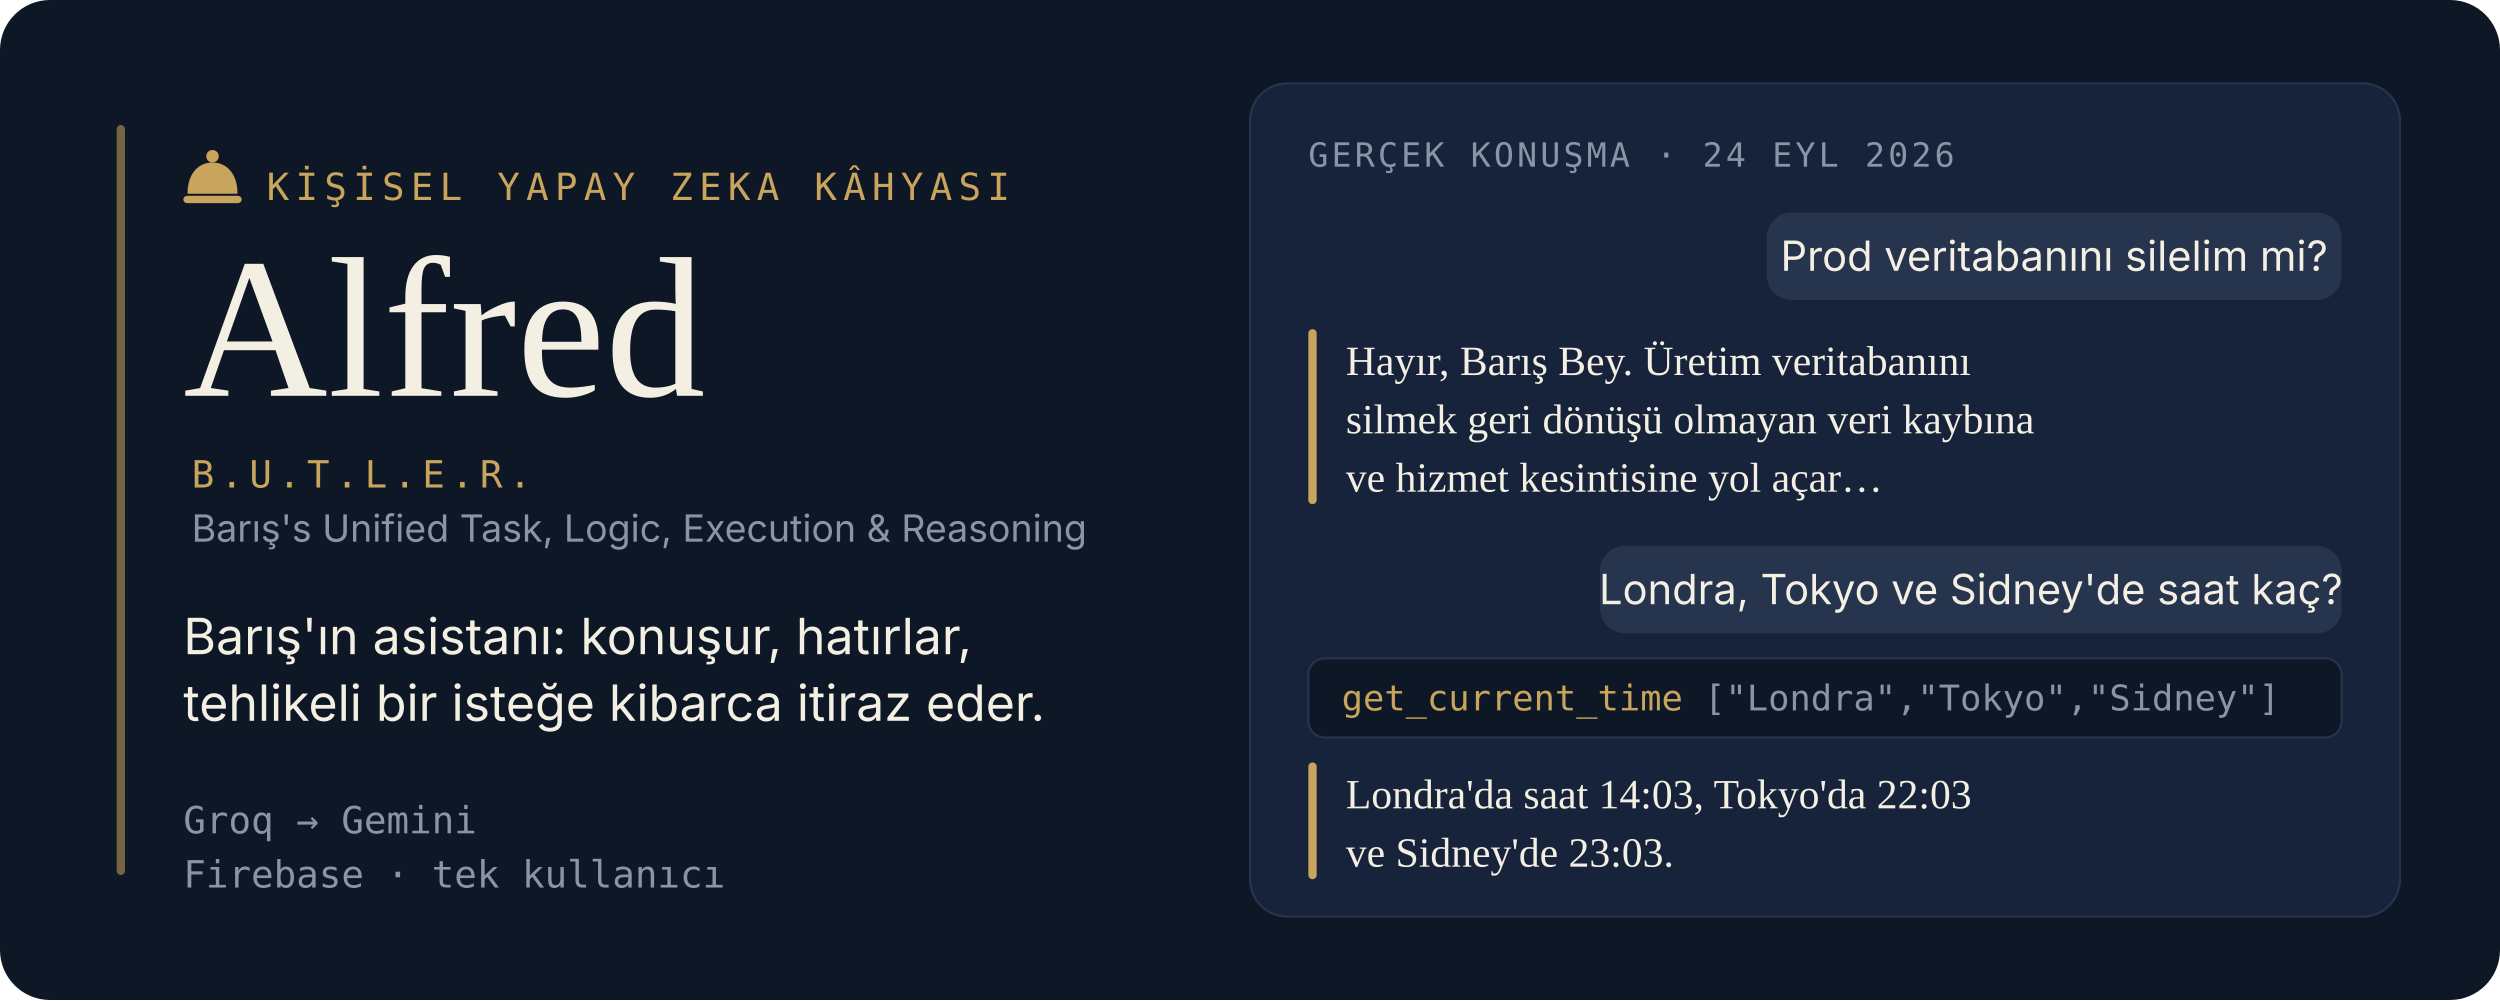
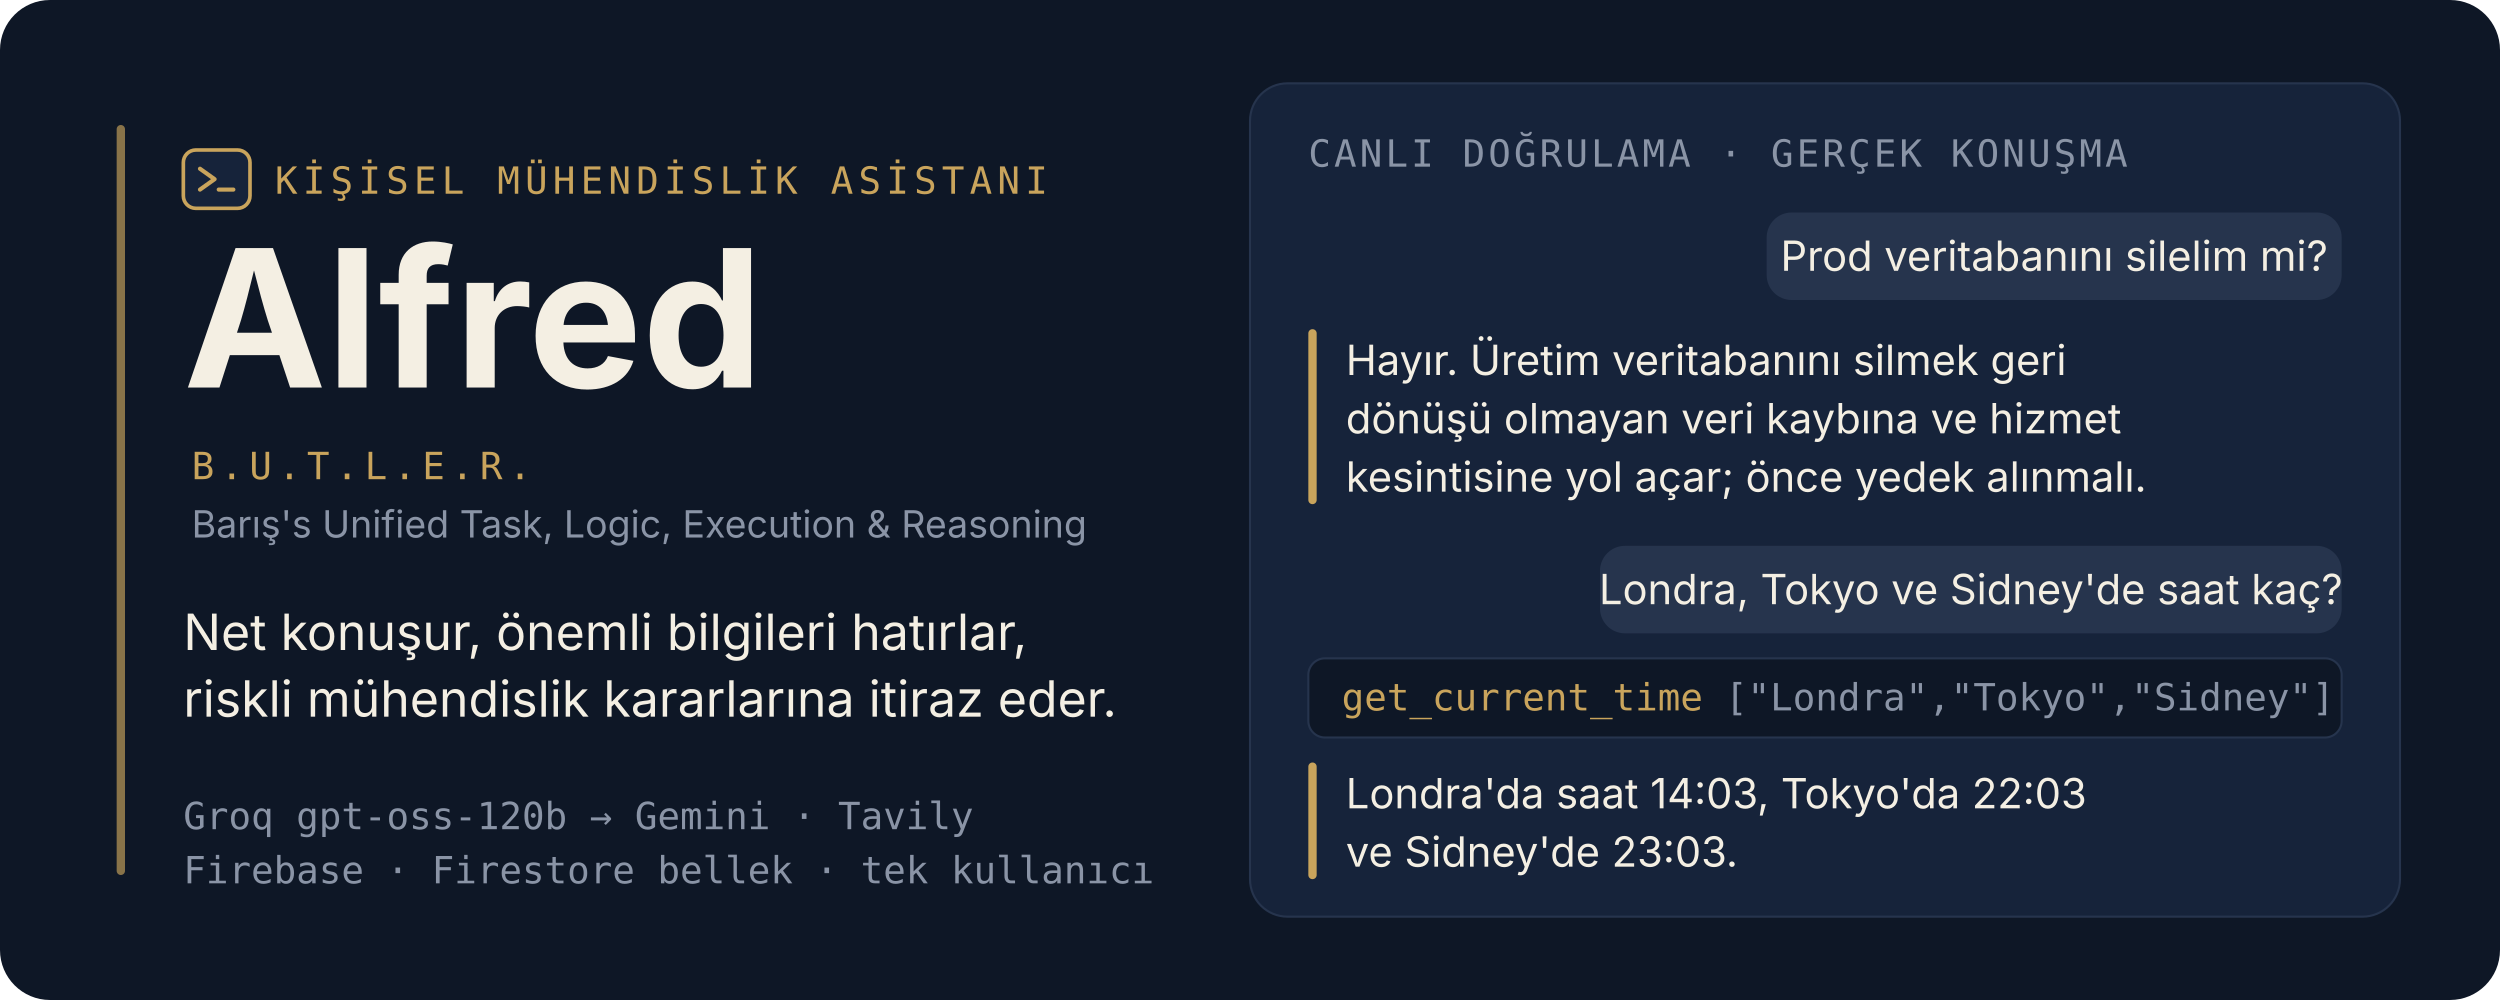
<svg xmlns="http://www.w3.org/2000/svg" width="1200" height="480" viewBox="0 0 1200 480" role="img" aria-labelledby="hero-title hero-desc">
  <rect width="1200" height="480" rx="24" fill="#0E1726" />
-   <rect x="56" y="60" width="4" height="360" rx="2" fill="#C9A45C" opacity="0.55" />
+   <rect x="56" y="60" width="4" height="360" rx="2" fill="#C9A45C" opacity="0.65" />
  <g id="title-block" transform="translate(88 0)">
-     <g transform="translate(0 72)" fill="#C9A45C">
-       <rect x="11" y="0" width="6" height="6" rx="3" />
-       <path d="M2 21 C2 11 7.5 6 14 6 C20.5 6 26 11 26 21 Z" />
-       <rect x="0" y="22" width="28" height="3.5" rx="1.75" />
+     <g transform="translate(0 72)">
+       <rect x="0" y="0" width="32" height="28" rx="6" fill="#16233A" stroke="#C9A45C" stroke-width="1.75" />
+       <path d="M8 9 L15 14 L8 19" fill="none" stroke="#C9A45C" stroke-width="2" stroke-linecap="round" stroke-linejoin="round" />
+       <line x1="17" y1="19" x2="24" y2="19" stroke="#C9A45C" stroke-width="2" stroke-linecap="round" />
    </g>
-     <text x="40" y="96" font-family="ui-monospace, SFMono-Regular, Menlo, monospace" font-size="18" letter-spacing="3" fill="#C9A45C">KİŞİSEL YAPAY ZEKA KÂHYASI</text>
-     <text x="0" y="190" font-family="Georgia, 'Times New Roman', serif" font-size="96" fill="#F4EFE3">Alfred</text>
-     <text x="4" y="234" font-family="ui-monospace, SFMono-Regular, Menlo, monospace" font-size="18" letter-spacing="3" fill="#C9A45C">B.U.T.L.E.R.</text>
-     <text x="4" y="260" font-family="-apple-system, BlinkMacSystemFont, 'Segoe UI', sans-serif" font-size="18" fill="#8A94A6">Barış's Unified Task, Logic, Execution &amp; Reasoning</text>
-     <text x="0" y="314" font-family="-apple-system, BlinkMacSystemFont, 'Segoe UI', sans-serif" font-size="24" fill="#F4EFE3">Barış'ın asistanı: konuşur, hatırlar,</text>
-     <text x="0" y="346" font-family="-apple-system, BlinkMacSystemFont, 'Segoe UI', sans-serif" font-size="24" fill="#F4EFE3">tehlikeli bir isteğe kibarca itiraz eder.</text>
-     <text x="0" y="400" font-family="ui-monospace, SFMono-Regular, Menlo, monospace" font-size="18" fill="#8A94A6">Groq → Gemini</text>
-     <text x="0" y="426" font-family="ui-monospace, SFMono-Regular, Menlo, monospace" font-size="18" fill="#8A94A6">Firebase · tek kullanıcı</text>
+     <text x="44" y="93" font-family="ui-monospace, SFMono-Regular, Menlo, monospace" font-size="18" letter-spacing="2.5" fill="#C9A45C">KİŞİSEL MÜHENDİSLİK ASİSTANI</text>
+     <text x="0" y="186" font-family="-apple-system, BlinkMacSystemFont, 'Segoe UI', sans-serif" font-size="92" font-weight="700" fill="#F4EFE3">Alfred</text>
+     <text x="4" y="230" font-family="ui-monospace, SFMono-Regular, Menlo, monospace" font-size="18" letter-spacing="3" fill="#C9A45C">B.U.T.L.E.R.</text>
+     <text x="4" y="258" font-family="-apple-system, BlinkMacSystemFont, 'Segoe UI', sans-serif" font-size="18" fill="#8A94A6">Barış's Unified Task, Logic, Execution &amp; Reasoning</text>
+     <text x="0" y="312" font-family="-apple-system, BlinkMacSystemFont, 'Segoe UI', sans-serif" font-size="24" fill="#F4EFE3">Net konuşur, önemli bilgileri hatırlar,</text>
+     <text x="0" y="344" font-family="-apple-system, BlinkMacSystemFont, 'Segoe UI', sans-serif" font-size="24" fill="#F4EFE3">riskli mühendislik kararlarına itiraz eder.</text>
+     <text x="0" y="398" font-family="ui-monospace, SFMono-Regular, Menlo, monospace" font-size="18" fill="#8A94A6">Groq gpt-oss-120b → Gemini · Tavily</text>
+     <text x="0" y="424" font-family="ui-monospace, SFMono-Regular, Menlo, monospace" font-size="18" fill="#8A94A6">Firebase · Firestore bellek · tek kullanıcı</text>
  </g>
  <g id="real-conversation" transform="translate(600 40)">
    <rect width="552" height="400" rx="18" fill="#16233A" stroke="#26344D" />
-     <text x="28" y="40" font-family="ui-monospace, SFMono-Regular, Menlo, monospace" font-size="16" letter-spacing="1.5" fill="#8A94A6">GERÇEK KONUŞMA · 24 EYL 2026</text>
+     <text x="28" y="40" font-family="ui-monospace, SFMono-Regular, Menlo, monospace" font-size="18" letter-spacing="1.5" fill="#8A94A6">CANLI DOĞRULAMA · GERÇEK KONUŞMA</text>
    <g transform="translate(0 62)">
      <rect x="248" y="0" width="276" height="42" rx="12" fill="#26344D" />
      <text x="386" y="28" text-anchor="middle" font-family="-apple-system, BlinkMacSystemFont, 'Segoe UI', sans-serif" font-size="20" fill="#F4EFE3">Prod veritabanını silelim mi?</text>
      <rect x="28" y="56" width="4" height="84" rx="2" fill="#C9A45C" />
-       <text x="46" y="78" font-family="Georgia, 'Times New Roman', serif" font-size="20" fill="#F4EFE3">Hayır, Barış Bey. Üretim veritabanını</text>
-       <text x="46" y="106" font-family="Georgia, 'Times New Roman', serif" font-size="20" fill="#F4EFE3">silmek geri dönüşü olmayan veri kaybına</text>
-       <text x="46" y="134" font-family="Georgia, 'Times New Roman', serif" font-size="20" fill="#F4EFE3">ve hizmet kesintisine yol açar…</text>
+       <text x="46" y="78" font-family="-apple-system, BlinkMacSystemFont, 'Segoe UI', sans-serif" font-size="20" fill="#F4EFE3">Hayır. Üretim veritabanını silmek geri</text>
+       <text x="46" y="106" font-family="-apple-system, BlinkMacSystemFont, 'Segoe UI', sans-serif" font-size="20" fill="#F4EFE3">dönüşü olmayan veri kaybına ve hizmet</text>
+       <text x="46" y="134" font-family="-apple-system, BlinkMacSystemFont, 'Segoe UI', sans-serif" font-size="20" fill="#F4EFE3">kesintisine yol açar; önce yedek alınmalı.</text>
    </g>
    <g transform="translate(0 222)">
      <rect x="168" y="0" width="356" height="42" rx="12" fill="#26344D" />
      <text x="346" y="28" text-anchor="middle" font-family="-apple-system, BlinkMacSystemFont, 'Segoe UI', sans-serif" font-size="20" fill="#F4EFE3">Londra, Tokyo ve Sidney'de saat kaç?</text>
      <rect x="28" y="54" width="496" height="38" rx="8" fill="#0E1726" stroke="#26344D" />
-       <text x="44" y="79" font-family="ui-monospace, SFMono-Regular, Menlo, monospace" font-size="17" fill="#C9A45C">get_current_time</text>
-       <text x="218" y="79" font-family="ui-monospace, SFMono-Regular, Menlo, monospace" font-size="17" fill="#8A94A6">["Londra","Tokyo","Sidney"]</text>
+       <text x="44" y="79" font-family="ui-monospace, SFMono-Regular, Menlo, monospace" font-size="18" fill="#C9A45C">get_current_time</text>
+       <text x="228" y="79" font-family="ui-monospace, SFMono-Regular, Menlo, monospace" font-size="18" fill="#8A94A6">["Londra","Tokyo","Sidney"]</text>
      <rect x="28" y="104" width="4" height="56" rx="2" fill="#C9A45C" />
-       <text x="46" y="126" font-family="Georgia, 'Times New Roman', serif" font-size="20" fill="#F4EFE3">Londra'da saat 14:03, Tokyo'da 22:03</text>
-       <text x="46" y="154" font-family="Georgia, 'Times New Roman', serif" font-size="20" fill="#F4EFE3">ve Sidney'de 23:03.</text>
+       <text x="46" y="126" font-family="-apple-system, BlinkMacSystemFont, 'Segoe UI', sans-serif" font-size="20" fill="#F4EFE3">Londra'da saat 14:03, Tokyo'da 22:03</text>
+       <text x="46" y="154" font-family="-apple-system, BlinkMacSystemFont, 'Segoe UI', sans-serif" font-size="20" fill="#F4EFE3">ve Sidney'de 23:03.</text>
    </g>
  </g>
</svg>
